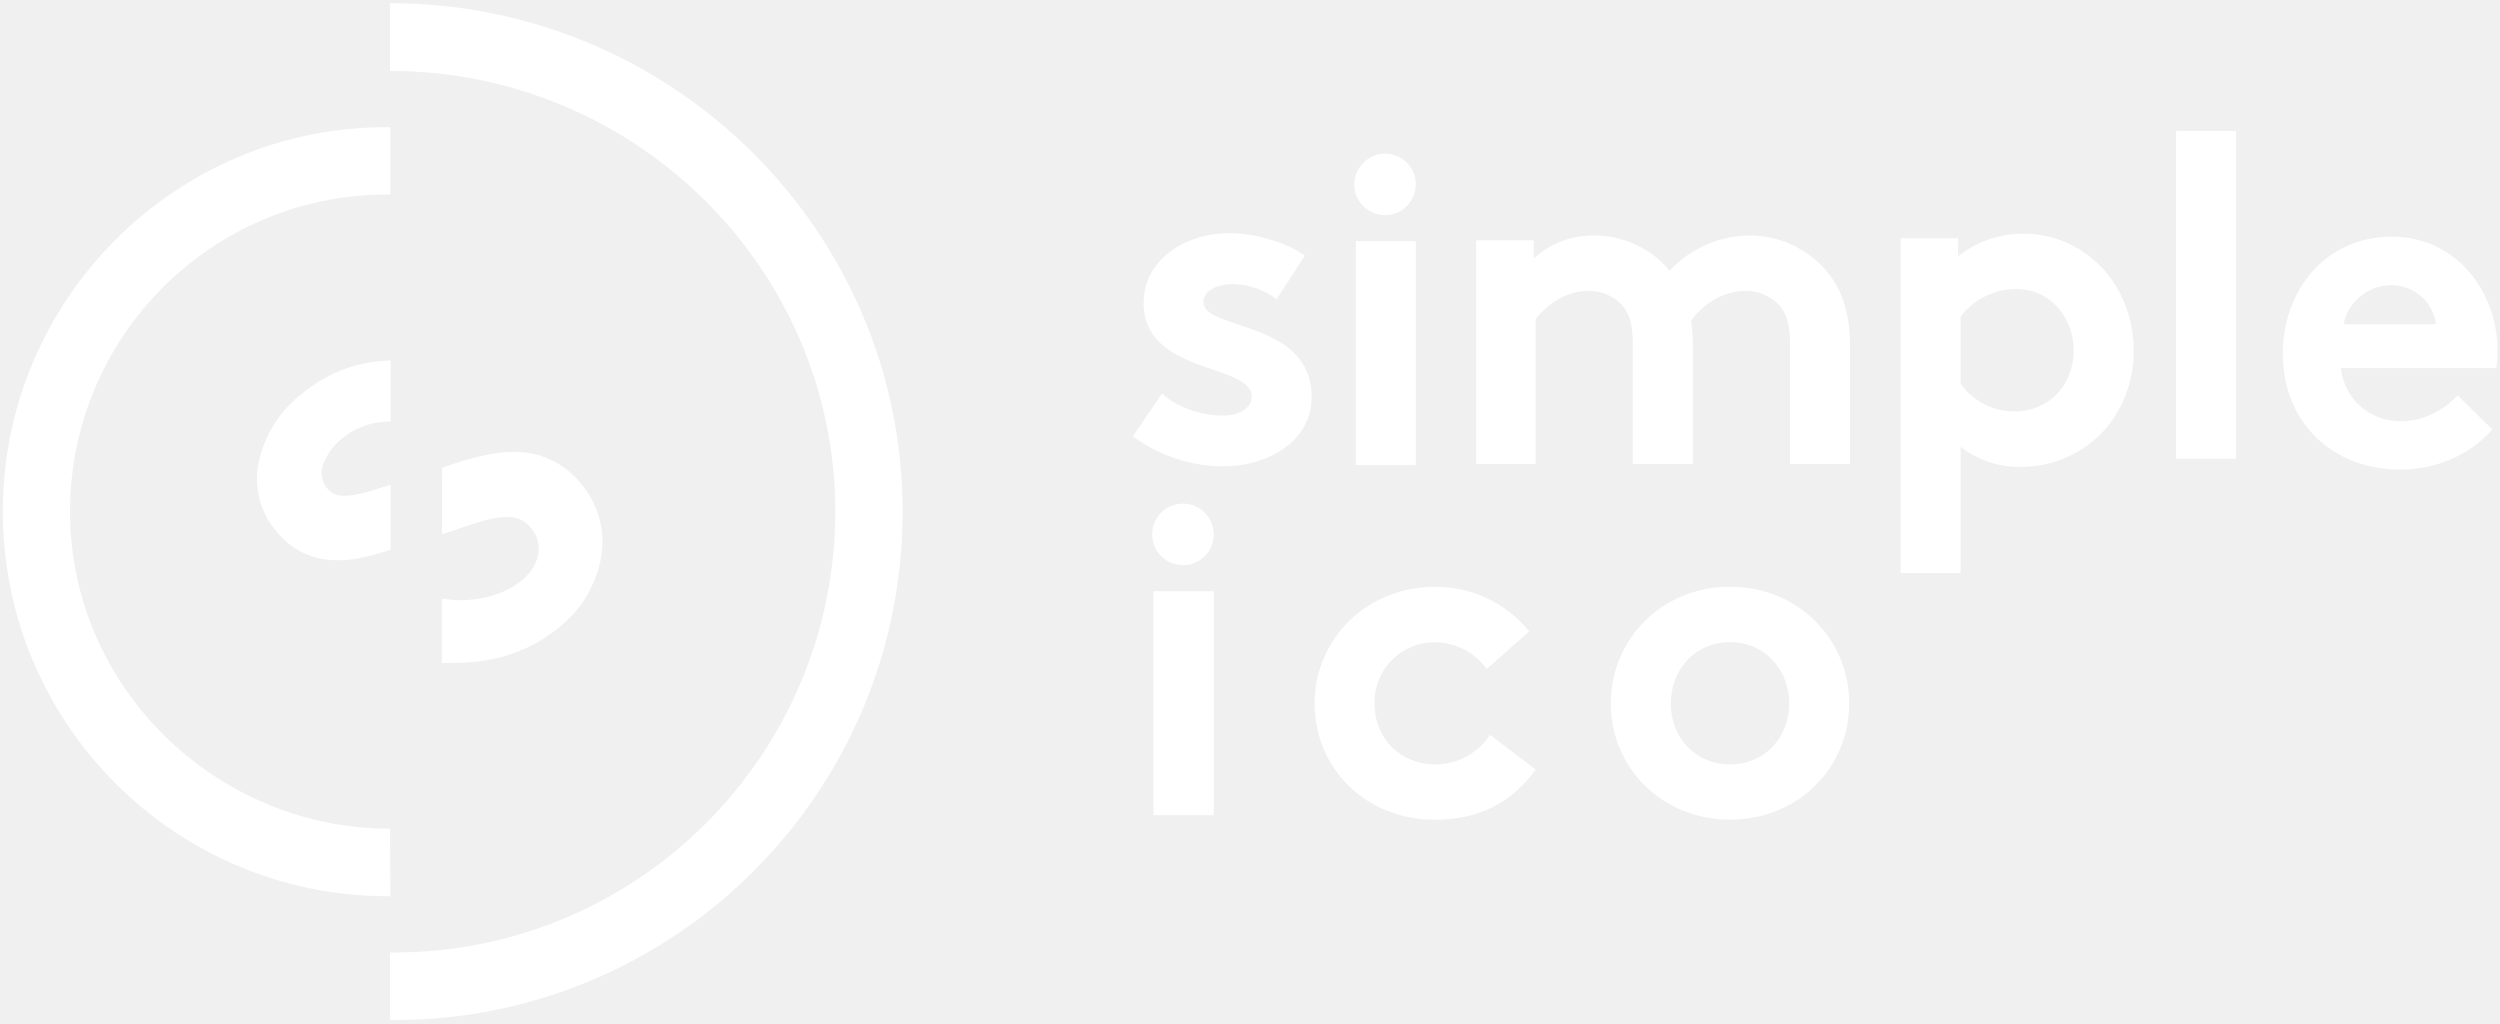
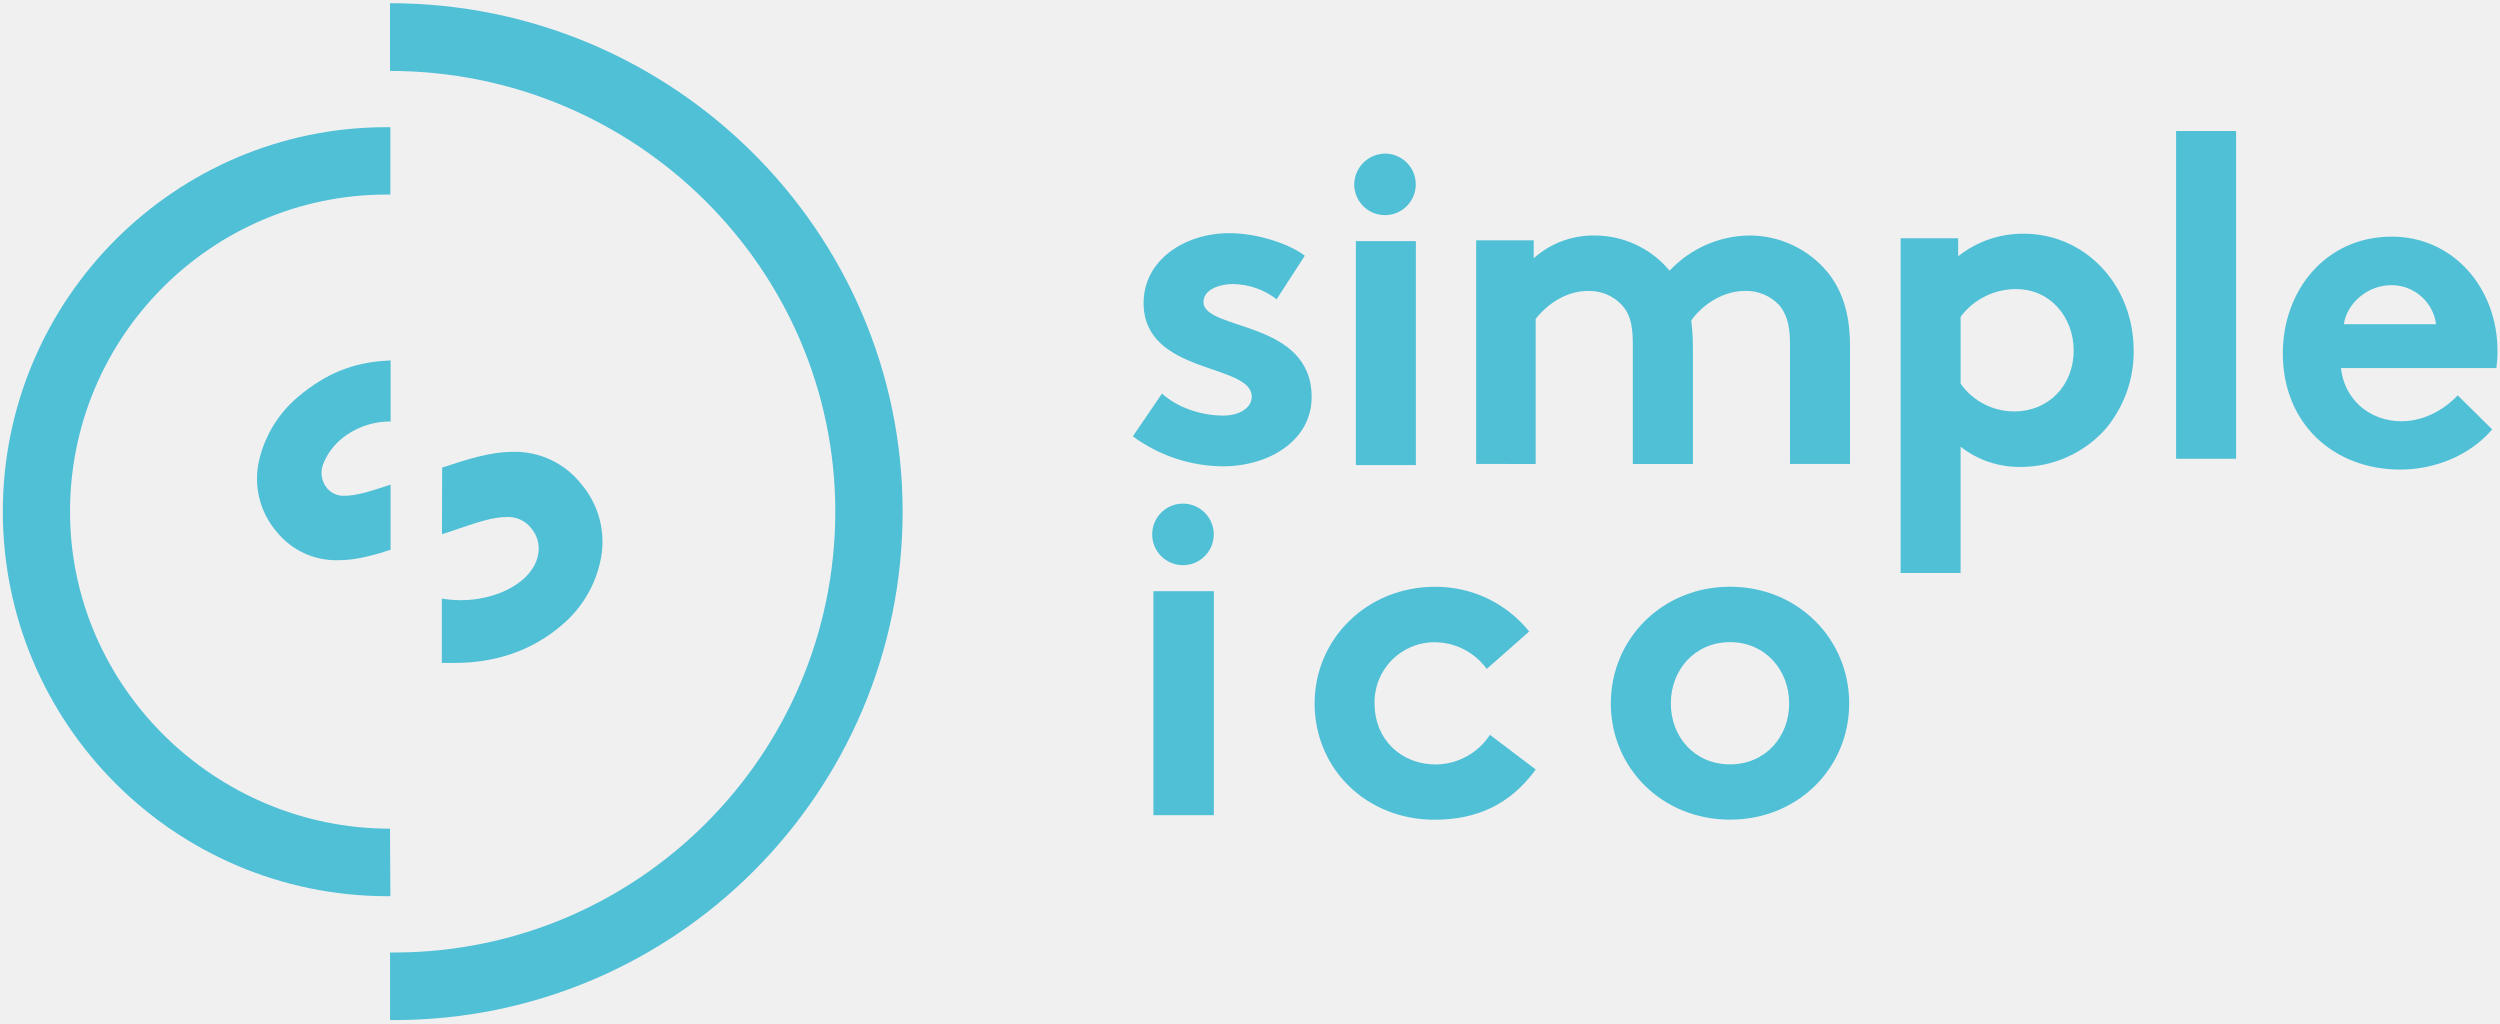
<svg xmlns="http://www.w3.org/2000/svg" width="640px" height="262px" viewBox="0 0 640 262" version="1.1">
  <defs />
  <g id="Page-1" stroke="none" stroke-width="1" fill="none" fill-rule="evenodd">
-     <g id="Desktop-HD" transform="translate(-373, -381)" fill-rule="nonzero" fill="#FFFFFF">
-       <g id="logo-simpleico" transform="translate(373, 381)">
+     <g id="Desktop-HD" transform="translate(-360, -242)" fill-rule="nonzero" fill="#50C0D6">
+       <g id="logo-simpleico" transform="translate(360, 242)">
        <path d="M99.84,212.14 C55.12,212.14 17.93,175.76 17.93,131.01 C17.902,86.229 54.15,49.888 98.93,49.8 L99.93,49.8 L99.93,32.56 L98.93,32.56 C44.76,32.56 0.72,76.73 0.72,131.01 C0.791,185.254 44.686,229.243 98.93,229.43 L99.93,229.43 L99.93,228.43 L99.93,228.43" id="Shape" />
        <path d="M99.84,0.87 L99.84,0.87 L99.84,18.16 C162.69,18.16 213.84,68.81 213.84,131.05 C213.724,193.314 163.264,243.752 101,243.84 L99.85,243.84 L99.85,261.14 L101,261.14 C172.833,261.068 231.037,202.833 231.07,131 C231.07,59.22 172.19,0.82 99.84,0.82" id="Shape" />
        <path d="M87.41,112.34 C90.696,109.655 94.761,108.102 99,107.91 L100,107.91 L100,92.26 L98.85,92.34 C90.28,92.84 83.39,95.66 76.49,101.43 C71.422,105.624 67.862,111.358 66.35,117.76 C64.812,124.255 66.482,131.094 70.84,136.15 C74.636,140.866 80.408,143.548 86.46,143.41 C88.176,143.413 89.889,143.266 91.58,142.97 C94.183,142.479 96.749,141.811 99.26,140.97 L99.99,140.76 L99.99,124.07 L98.63,124.51 C94.45,125.89 91.06,126.91 88.29,126.91 C86.589,127.038 84.927,126.36 83.8,125.08 C82.27,123.294 81.883,120.796 82.8,118.63 C83.804,116.177 85.402,114.012 87.45,112.33" id="Shape" />
        <path d="M133.69,148.5 C129.77,151.76 123.97,153.65 117.86,153.65 C116.656,153.637 115.455,153.557 114.26,153.41 L113.11,153.23 L113.11,169.71 L114.11,169.71 L116.36,169.71 C126.91,169.71 136.11,166.55 143.58,160.23 C148.962,155.81 152.607,149.629 153.87,142.78 C155.087,136.088 153.253,129.201 148.87,124 C144.688,118.632 138.223,115.546 131.42,115.67 C125.36,115.67 119.42,117.67 113.87,119.48 L113.19,119.69 L113.14,136.75 L114.5,136.33 C115.65,135.94 116.85,135.54 118.05,135.13 C122.23,133.69 126.31,132.36 129.65,132.36 C132.066,132.208 134.405,133.242 135.92,135.13 C139.26,139.08 138.32,144.59 133.72,148.48" id="Shape" />
        <path d="M297.47,100.75 C301.34,104.28 307.4,106.39 313.14,106.39 C317.32,106.39 320.45,104.39 320.45,101.56 C320.45,92.92 292.76,96 292.76,77.56 C292.76,66.56 303.31,59.69 314.7,59.69 C322.12,59.69 330.27,62.56 334.03,65.46 L326.82,76.61 C323.659,74.179 319.807,72.817 315.82,72.72 C311.64,72.72 308.09,74.37 308.09,77.32 C308.09,84.74 335.78,81.79 335.78,101.67 C335.78,112.67 325.02,119.38 313.01,119.38 C304.726,119.307 296.676,116.619 290.01,111.7 L297.47,100.75 Z" id="Shape" />
        <path d="M377.9,118.77 L377.9,61.52 L392.63,61.52 L392.63,66.12 C396.872,62.31 402.389,60.23 408.09,60.29 C415.554,60.254 422.643,63.555 427.42,69.29 C432.68,63.671 439.994,60.423 447.69,60.29 C455.425,60.231 462.782,63.63 467.75,69.56 C471.41,74.03 473.6,79.93 473.6,88.44 L473.6,118.77 L458.24,118.77 L458.24,87.87 C458.24,82.62 457.09,80.03 455.42,78.05 C453.163,75.689 450.015,74.39 446.75,74.47 C440.17,74.47 434.94,79.09 432.96,82.05 C433.221,84.174 433.361,86.31 433.38,88.45 L433.38,118.78 L418,118.78 L418,87.88 C418,82.63 417,80.04 415.18,78.06 C412.962,75.702 409.846,74.4 406.61,74.48 C400.03,74.48 395.32,78.87 393.13,81.61 L393.13,118.78 L377.9,118.77 Z" id="Shape" />
        <path d="M486.56,61 L501.29,61 L501.29,65.6 C506.072,61.803 512.014,59.765 518.12,59.83 C533.69,59.83 546.22,72.83 546.22,89.74 C546.297,97.088 543.736,104.221 539,109.84 C533.476,116.029 525.566,119.557 517.27,119.53 C511.709,119.614 506.288,117.79 501.91,114.36 L501.91,146.69 L486.56,146.69 L486.56,61 Z M501.92,98.22 C505.078,102.701 510.228,105.352 515.71,105.32 C524.38,105.32 530.86,98.71 530.86,89.73 C530.86,81.45 525.11,74.01 516.13,74.01 C510.54,73.988 505.269,76.614 501.92,81.09 L501.92,98.22 Z" id="Shape" />
        <rect id="Rectangle-path" x="557.08" y="33.54" width="15.36" height="83.9" />
        <path d="M638,109.92 C632.36,116.55 623.37,120.21 614.49,120.21 C597.35,120.21 584.4,108.41 584.4,90.46 C584.4,74.46 595.27,60.58 612.3,60.58 C628.18,60.58 639.36,73.9 639.36,89.84 C639.369,91.309 639.265,92.777 639.05,94.23 L599.29,94.23 C600.13,102.23 606.6,107.84 614.75,107.84 C621.23,107.84 626.45,104.16 629.17,101.21 L638,109.92 Z M623.64,83 C622.884,77.284 618.015,73.01 612.25,73 C605.88,73 600.76,77.83 600.03,83 L623.64,83 Z" id="Shape" />
        <path d="M354.83,39.32 C359.157,39.469 362.553,43.08 362.437,47.408 C362.32,51.735 358.734,55.158 354.406,55.074 C350.077,54.989 346.628,51.429 346.68,47.1 C346.8,42.709 350.438,39.236 354.83,39.32" id="Shape" />
        <rect id="Rectangle-path" x="347.1" y="61.73" width="15.36" height="57.33" />
        <path d="M303.11,128.93 C307.435,129.079 310.831,132.688 310.717,137.014 C310.602,141.341 307.02,144.765 302.692,144.684 C298.365,144.603 294.913,141.048 294.96,136.72 C294.98,134.597 295.857,132.573 297.392,131.106 C298.926,129.639 300.988,128.854 303.11,128.93" id="Shape" />
        <rect id="Rectangle-path" x="295.28" y="151.35" width="15.46" height="57.34" />
        <path d="M393.15,197 C386.57,206 378,209.85 367.26,209.85 C349.6,209.85 336.54,196.63 336.54,180.1 C336.54,163.57 349.91,150.22 367.36,150.22 C376.722,150.152 385.601,154.366 391.47,161.66 L380.6,171.25 C377.518,166.998 372.601,164.46 367.35,164.41 C363.198,164.382 359.212,166.035 356.298,168.992 C353.384,171.949 351.791,175.959 351.88,180.11 C351.88,189.11 358.47,195.7 367.66,195.7 C373.225,195.619 378.385,192.779 381.43,188.12 L393.15,197 Z" id="Shape" />
        <path d="M442.88,150.2 C460.23,150.2 473.39,163.53 473.39,180.08 C473.39,196.63 460.23,209.83 442.88,209.83 C425.53,209.83 412.37,196.61 412.37,180.08 C412.37,163.55 425.54,150.2 442.88,150.2 M442.88,195.68 C451.88,195.68 458.03,188.68 458.03,180.09 C458.03,171.5 451.87,164.39 442.88,164.39 C433.89,164.39 427.73,171.47 427.73,180.09 C427.73,188.71 433.89,195.68 442.88,195.68" id="Shape" />
      </g>
    </g>
  </g>
</svg>
